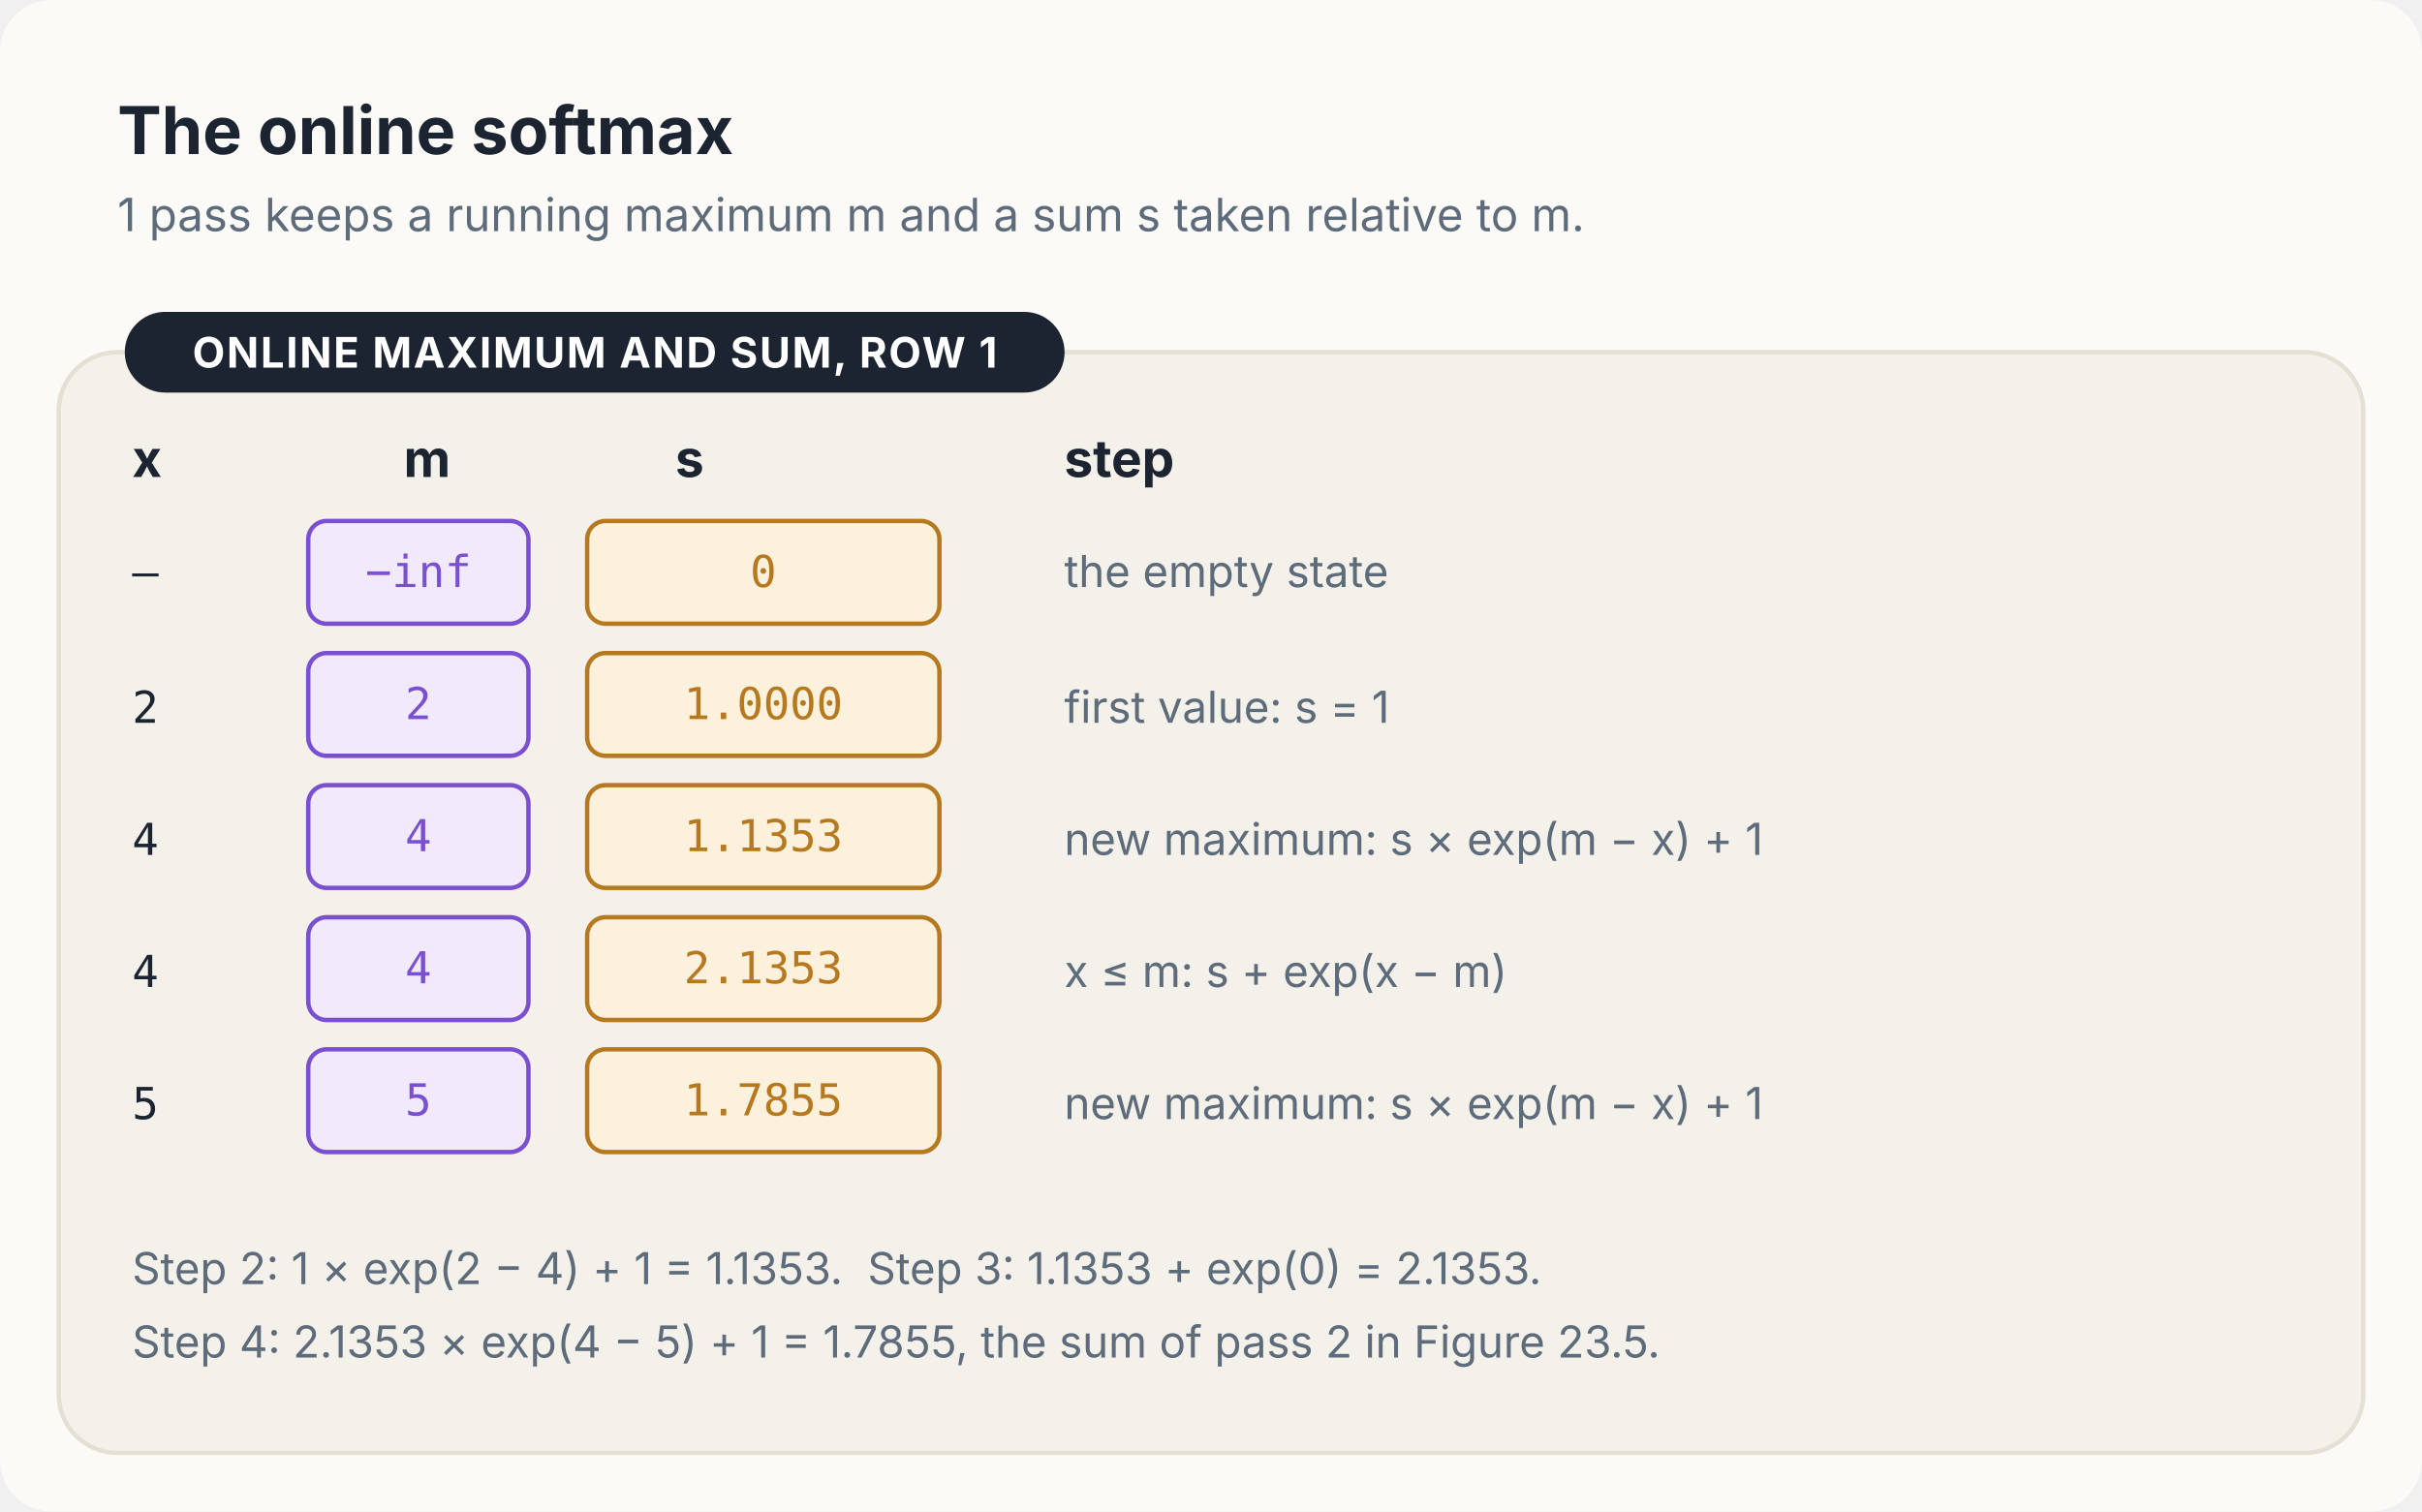
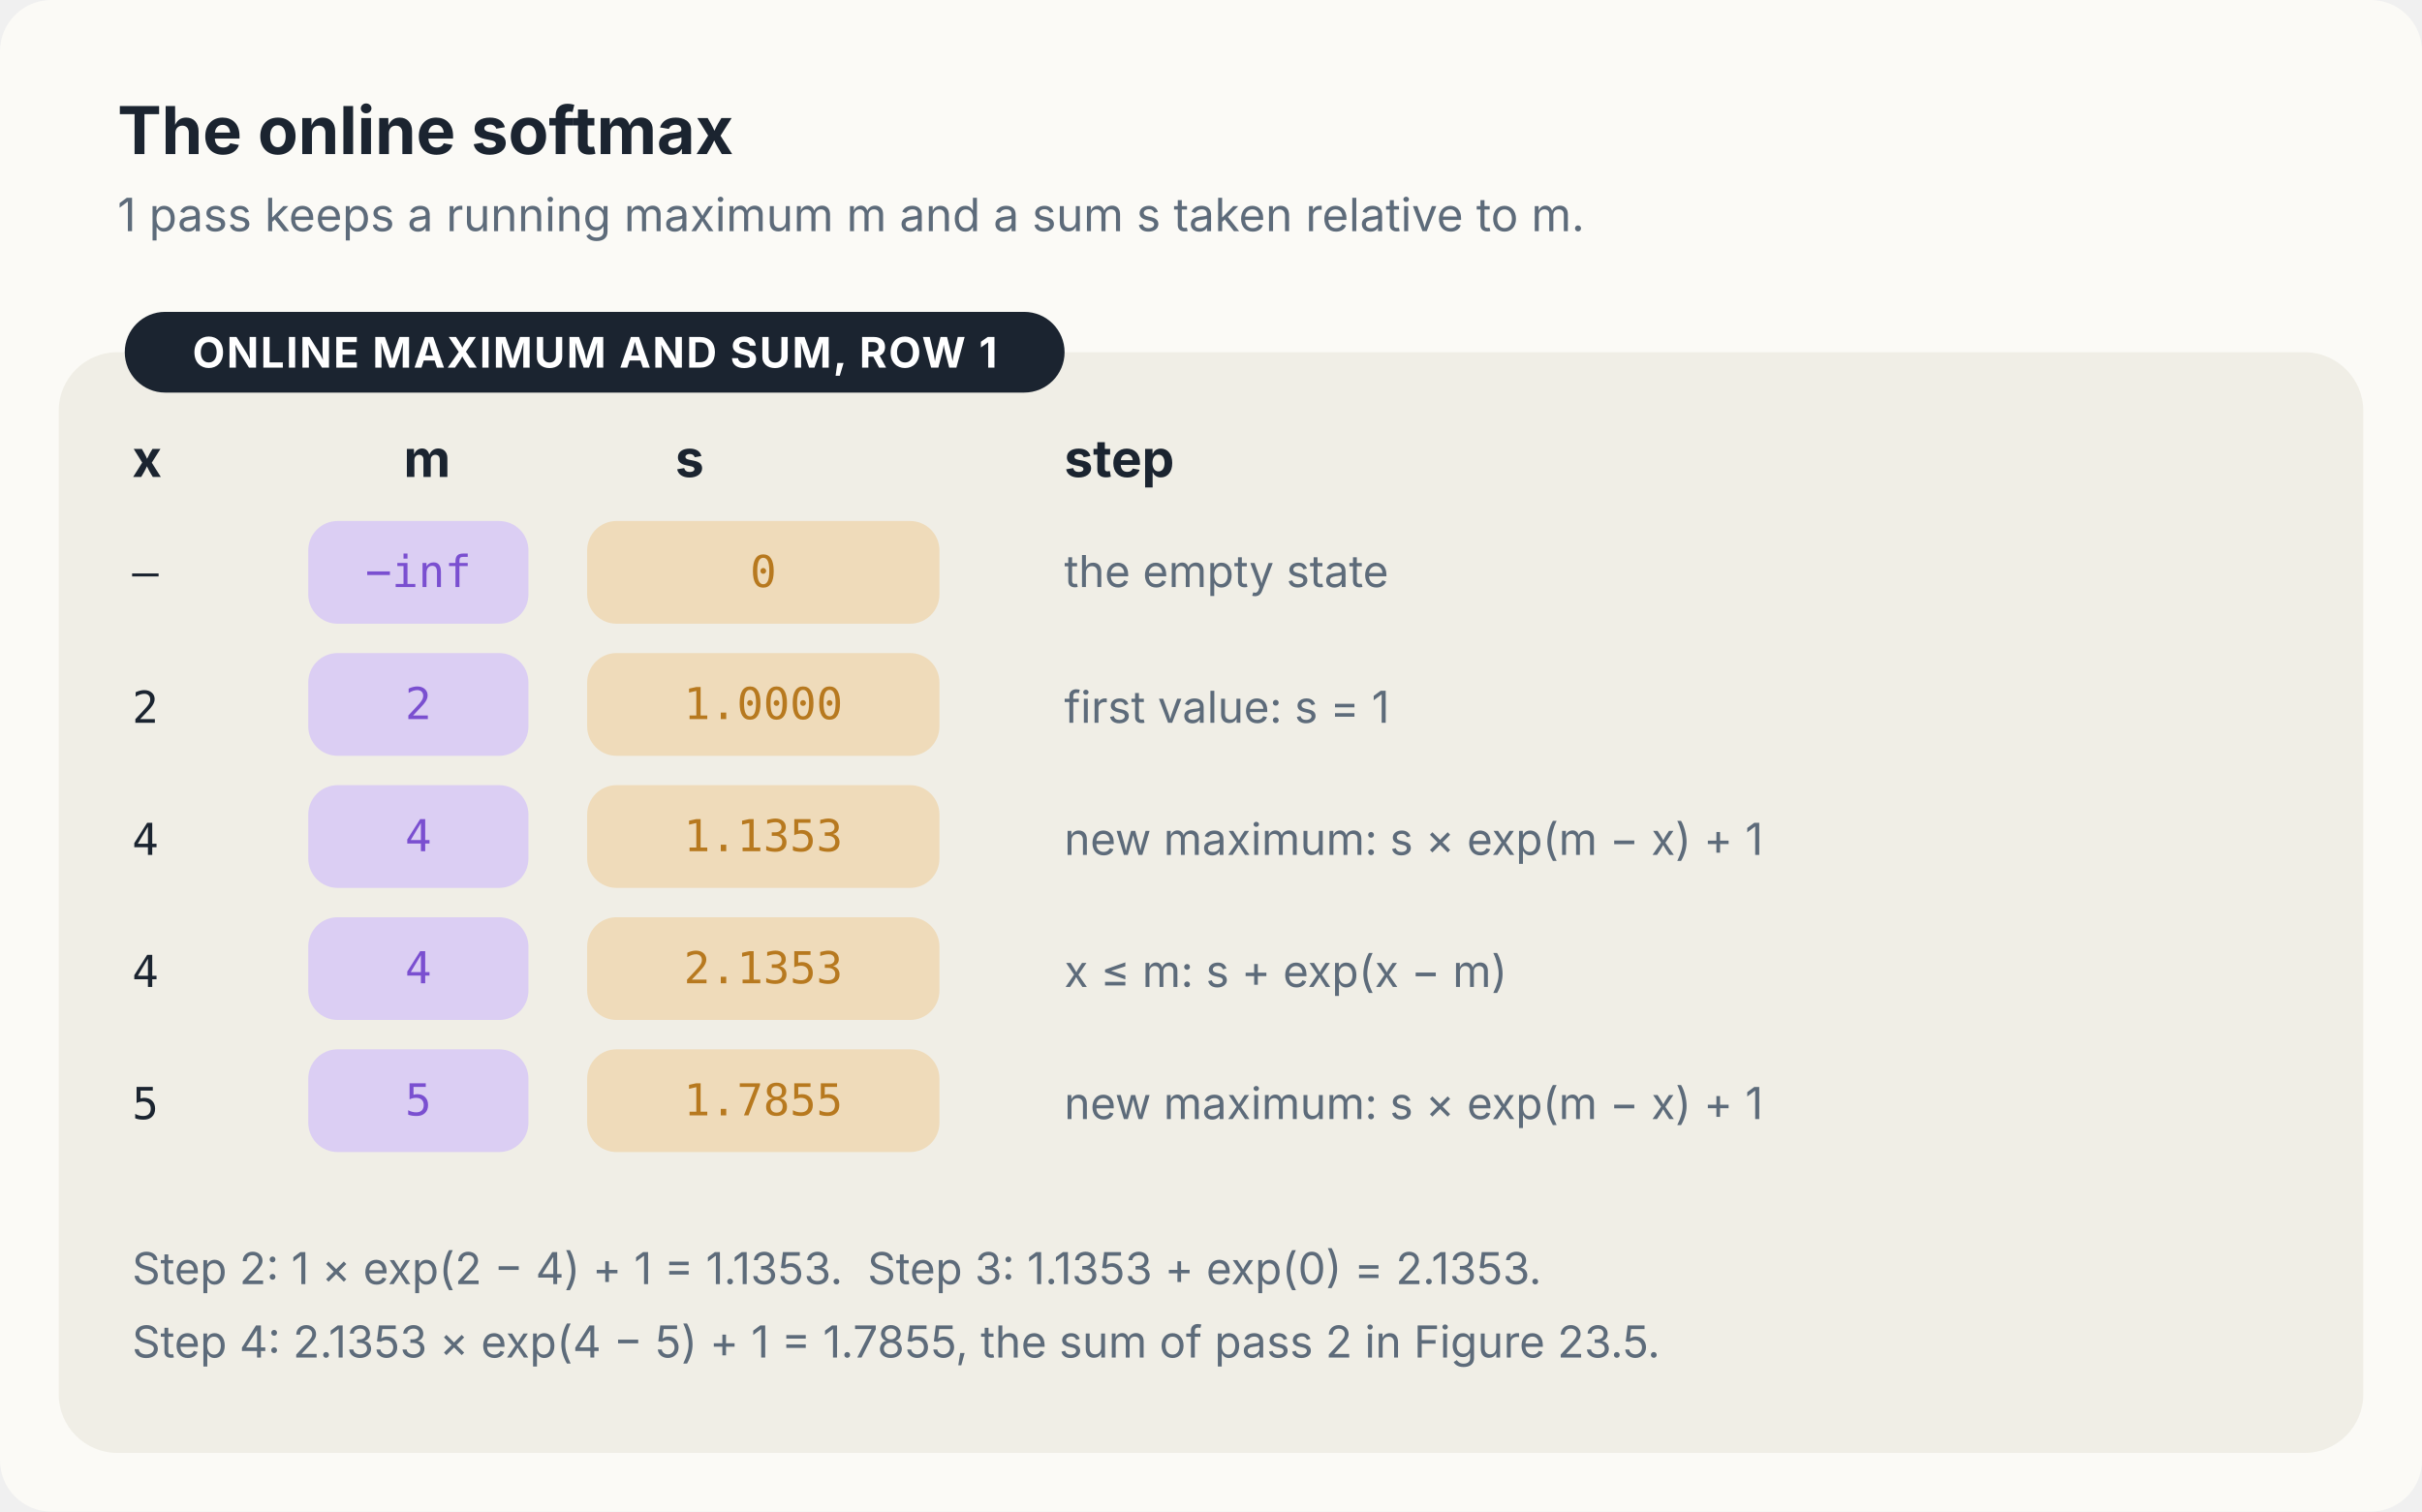
<svg xmlns="http://www.w3.org/2000/svg" viewBox="0 0 660 412" width="660" height="412" role="img" aria-label="The online softmax over row 1, 2, 4, 4, 5. It starts from m = -inf and s = 0. After 2: m = 2, s = 1. After 4: m = 4, s = 1 times exp(-2) plus 1 = 1.1353. After the second 4: m stays 4 and s = 2.1353. After 5: m = 5, s = 2.1353 times exp(-1) plus 1 = 1.7855, the same sum as 3 passes give.">
+   <defs>
+     <filter id="m3-shadow" x="-10%" y="-20%" width="120%" height="160%">
+       <feDropShadow dx="0" dy="1" stdDeviation="1" flood-color="#000" flood-opacity="0.18" />
+       <feDropShadow dx="0" dy="1" stdDeviation="2" flood-color="#000" flood-opacity="0.10" />
+     </filter>
+   </defs>
  <style>
    text { font-family: Inter, "Segoe UI", "Helvetica Neue", Helvetica, Arial, sans-serif; fill: #1B2430; }
    .title { font-size: 18px; font-weight: 650; }
    .lede { font-size: 12.5px; fill: #5D6B7A; }
    .name { font-size: 14px; font-weight: 650; }
    .sub { font-size: 12px; fill: #5D6B7A; }
    .note { font-size: 12px; fill: #5D6B7A; }
    .tab { font-size: 11.5px; font-weight: 650; letter-spacing: 0.04em; fill: #5D6B7A; }
    .mono { font-family: "JetBrains Mono", "SF Mono", Menlo, Consolas, monospace; font-size: 12px; }
    .dim { fill: #8794A3; }
    .strong { font-weight: 700; }
    .trap { fill: #CF4526; font-weight: 700; }
    .pill { font-size: 11px; font-weight: 600; }
    .wire { fill: none; stroke: #3F5873; stroke-width: 1.8; stroke-linecap: round; stroke-linejoin: round; }
    .wire.danger { stroke: #CF4526; stroke-dasharray: 6 5; }
    .wire.idle { stroke: #7F8EA0; stroke-dasharray: 2 5; }
  </style>
  <defs>
    <filter id="lift" x="-10%" y="-10%" width="120%" height="135%">
      <feDropShadow dx="0" dy="2" stdDeviation="3" flood-color="#1B2430" flood-opacity="0.13" />
    </filter>
    <linearGradient id="thor-body" x1="0" y1="0" x2="0" y2="1">
      <stop offset="0" stop-color="#C6CCD5" />
      <stop offset="1" stop-color="#979EA9" />
    </linearGradient>
    <linearGradient id="switch-body" x1="0" y1="0" x2="0" y2="1">
      <stop offset="0" stop-color="#3B4656" />
      <stop offset="1" stop-color="#232B37" />
    </linearGradient>
-     <marker id="head" viewBox="0 0 10 10" refX="8.5" refY="5" markerUnits="userSpaceOnUse" markerWidth="11" markerHeight="11" orient="auto">
-       <path d="M0.5,1 L9,5 L0.5,9 Z" fill="#3F5873" />
+     <marker id="head" viewBox="0 0 12 9" refX="6" refY="4.5" markerUnits="userSpaceOnUse" markerWidth="12" markerHeight="9" orient="auto">
+       <path d="M0,0 L12,4.5 L0,9 L3.5,4.5 Z" fill="#3F5873" />
    </marker>
-     <marker id="head-danger" viewBox="0 0 10 10" refX="8.5" refY="5" markerUnits="userSpaceOnUse" markerWidth="11" markerHeight="11" orient="auto">
-       <path d="M0.5,1 L9,5 L0.5,9 Z" fill="#CF4526" />
+     <marker id="head-danger" viewBox="0 0 12 9" refX="6" refY="4.5" markerUnits="userSpaceOnUse" markerWidth="12" markerHeight="9" orient="auto">
+       <path d="M0,0 L12,4.5 L0,9 L3.5,4.5 Z" fill="#CF4526" />
    </marker>
-     <marker id="head-idle" viewBox="0 0 10 10" refX="8.5" refY="5" markerUnits="userSpaceOnUse" markerWidth="11" markerHeight="11" orient="auto">
-       <path d="M0.5,1 L9,5 L0.5,9 Z" fill="#7F8EA0" />
+     <marker id="head-idle" viewBox="0 0 12 9" refX="6" refY="4.5" markerUnits="userSpaceOnUse" markerWidth="12" markerHeight="9" orient="auto">
+       <path d="M0,0 L12,4.5 L0,9 L3.5,4.5 Z" fill="#7F8EA0" />
    </marker>
  </defs>
  <rect width="660" height="412" rx="14" fill="#FBFAF6" />
  <text x="32.0" y="42.0" class="title" text-anchor="start" xml:space="preserve">The online softmax</text>
  <text x="32.0" y="63.0" class="lede" text-anchor="start" xml:space="preserve">1 pass keeps a running maximum m and a sum s taken relative to m.</text>
-   <rect x="16" y="96" width="628" height="300" rx="16" fill="#F3F1EA" stroke="#E4E0D4" stroke-width="1.2" />
+   <rect x="16" y="96" width="628" height="300" rx="16" fill="#F0EEE6" stroke="none" stroke-width="1.2" />
  <rect x="34" y="85" width="256.1" height="22" rx="11" fill="#1B2430" />
  <text x="162.1" y="100.2" class="tab" text-anchor="middle" style="fill:#FFFFFF" xml:space="preserve">ONLINE MAXIMUM AND SUM, ROW 1</text>
  <text x="36.0" y="130.0" class="name" text-anchor="start" xml:space="preserve">x</text>
  <text x="110.0" y="130.0" class="name" text-anchor="start" xml:space="preserve">m</text>
  <text x="184.0" y="130.0" class="name" text-anchor="start" xml:space="preserve">s</text>
  <text x="290.0" y="130.0" class="name" text-anchor="start" xml:space="preserve">step</text>
  <text x="36.0" y="160.0" class="mono" text-anchor="start" xml:space="preserve">–</text>
-   <rect x="84.0" y="142.0" width="60.0" height="28.0" rx="5" fill="#F0EAFB" stroke="#7A4FD0" stroke-width="1.2" />
+   <rect x="84.0" y="142.0" width="60.0" height="28.0" rx="8" fill="#DBCEF3" stroke="none" stroke-width="1.2" />
  <text x="114.0" y="160.0" class="mono" text-anchor="middle" style="fill:#7A4FD0" xml:space="preserve">−inf</text>
-   <rect x="160.0" y="142.0" width="96.0" height="28.0" rx="5" fill="#FBF1DC" stroke="#B7791F" stroke-width="1.2" />
+   <rect x="160.0" y="142.0" width="96.0" height="28.0" rx="8" fill="#EFDBBA" stroke="none" stroke-width="1.2" />
  <text x="208.0" y="160.0" class="mono" text-anchor="middle" style="fill:#B7791F" xml:space="preserve">0</text>
  <text x="290.0" y="160.0" class="note" text-anchor="start" xml:space="preserve">the empty state</text>
  <text x="36.0" y="197.0" class="mono" text-anchor="start" xml:space="preserve">2</text>
-   <rect x="84.0" y="178.0" width="60.0" height="28.0" rx="5" fill="#F0EAFB" stroke="#7A4FD0" stroke-width="1.2" />
+   <rect x="84.0" y="178.0" width="60.0" height="28.0" rx="8" fill="#DBCEF3" stroke="none" stroke-width="1.2" />
  <text x="114.0" y="196.0" class="mono" text-anchor="middle" style="fill:#7A4FD0" xml:space="preserve">2</text>
-   <rect x="160.0" y="178.0" width="96.0" height="28.0" rx="5" fill="#FBF1DC" stroke="#B7791F" stroke-width="1.2" />
+   <rect x="160.0" y="178.0" width="96.0" height="28.0" rx="8" fill="#EFDBBA" stroke="none" stroke-width="1.2" />
  <text x="208.0" y="196.0" class="mono" text-anchor="middle" style="fill:#B7791F" xml:space="preserve">1.0000</text>
  <text x="290.0" y="197.0" class="note" text-anchor="start" xml:space="preserve">first value: s = 1</text>
  <text x="36.0" y="233.0" class="mono" text-anchor="start" xml:space="preserve">4</text>
-   <rect x="84.0" y="214.0" width="60.0" height="28.0" rx="5" fill="#F0EAFB" stroke="#7A4FD0" stroke-width="1.2" />
+   <rect x="84.0" y="214.0" width="60.0" height="28.0" rx="8" fill="#DBCEF3" stroke="none" stroke-width="1.2" />
  <text x="114.0" y="232.0" class="mono" text-anchor="middle" style="fill:#7A4FD0" xml:space="preserve">4</text>
-   <rect x="160.0" y="214.0" width="96.0" height="28.0" rx="5" fill="#FBF1DC" stroke="#B7791F" stroke-width="1.2" />
+   <rect x="160.0" y="214.0" width="96.0" height="28.0" rx="8" fill="#EFDBBA" stroke="none" stroke-width="1.2" />
  <text x="208.0" y="232.0" class="mono" text-anchor="middle" style="fill:#B7791F" xml:space="preserve">1.1353</text>
  <text x="290.0" y="233.0" class="note" text-anchor="start" xml:space="preserve">new maximum: s × exp(m − x) + 1</text>
  <text x="36.0" y="269.0" class="mono" text-anchor="start" xml:space="preserve">4</text>
-   <rect x="84.0" y="250.0" width="60.0" height="28.0" rx="5" fill="#F0EAFB" stroke="#7A4FD0" stroke-width="1.2" />
+   <rect x="84.0" y="250.0" width="60.0" height="28.0" rx="8" fill="#DBCEF3" stroke="none" stroke-width="1.2" />
  <text x="114.0" y="268.0" class="mono" text-anchor="middle" style="fill:#7A4FD0" xml:space="preserve">4</text>
-   <rect x="160.0" y="250.0" width="96.0" height="28.0" rx="5" fill="#FBF1DC" stroke="#B7791F" stroke-width="1.2" />
+   <rect x="160.0" y="250.0" width="96.0" height="28.0" rx="8" fill="#EFDBBA" stroke="none" stroke-width="1.2" />
  <text x="208.0" y="268.0" class="mono" text-anchor="middle" style="fill:#B7791F" xml:space="preserve">2.1353</text>
  <text x="290.0" y="269.0" class="note" text-anchor="start" xml:space="preserve">x ≤ m: s + exp(x − m)</text>
  <text x="36.0" y="305.0" class="mono" text-anchor="start" xml:space="preserve">5</text>
-   <rect x="84.0" y="286.0" width="60.0" height="28.0" rx="5" fill="#F0EAFB" stroke="#7A4FD0" stroke-width="1.2" />
+   <rect x="84.0" y="286.0" width="60.0" height="28.0" rx="8" fill="#DBCEF3" stroke="none" stroke-width="1.2" />
  <text x="114.0" y="304.0" class="mono" text-anchor="middle" style="fill:#7A4FD0" xml:space="preserve">5</text>
-   <rect x="160.0" y="286.0" width="96.0" height="28.0" rx="5" fill="#FBF1DC" stroke="#B7791F" stroke-width="1.2" />
+   <rect x="160.0" y="286.0" width="96.0" height="28.0" rx="8" fill="#EFDBBA" stroke="none" stroke-width="1.2" />
  <text x="208.0" y="304.0" class="mono" text-anchor="middle" style="fill:#B7791F" xml:space="preserve">1.7855</text>
  <text x="290.0" y="305.0" class="note" text-anchor="start" xml:space="preserve">new maximum: s × exp(m − x) + 1</text>
  <text x="36.0" y="350.0" class="note" text-anchor="start" xml:space="preserve">Step 2: 1 × exp(2 − 4) + 1 = 1.1353.  Step 3: 1.1353 + exp(0) = 2.1353.</text>
  <text x="36.0" y="370.0" class="note" text-anchor="start" xml:space="preserve">Step 4: 2.1353 × exp(4 − 5) + 1 = 1.7855, the sum of pass 2 in Figure 23.5.</text>
</svg>
